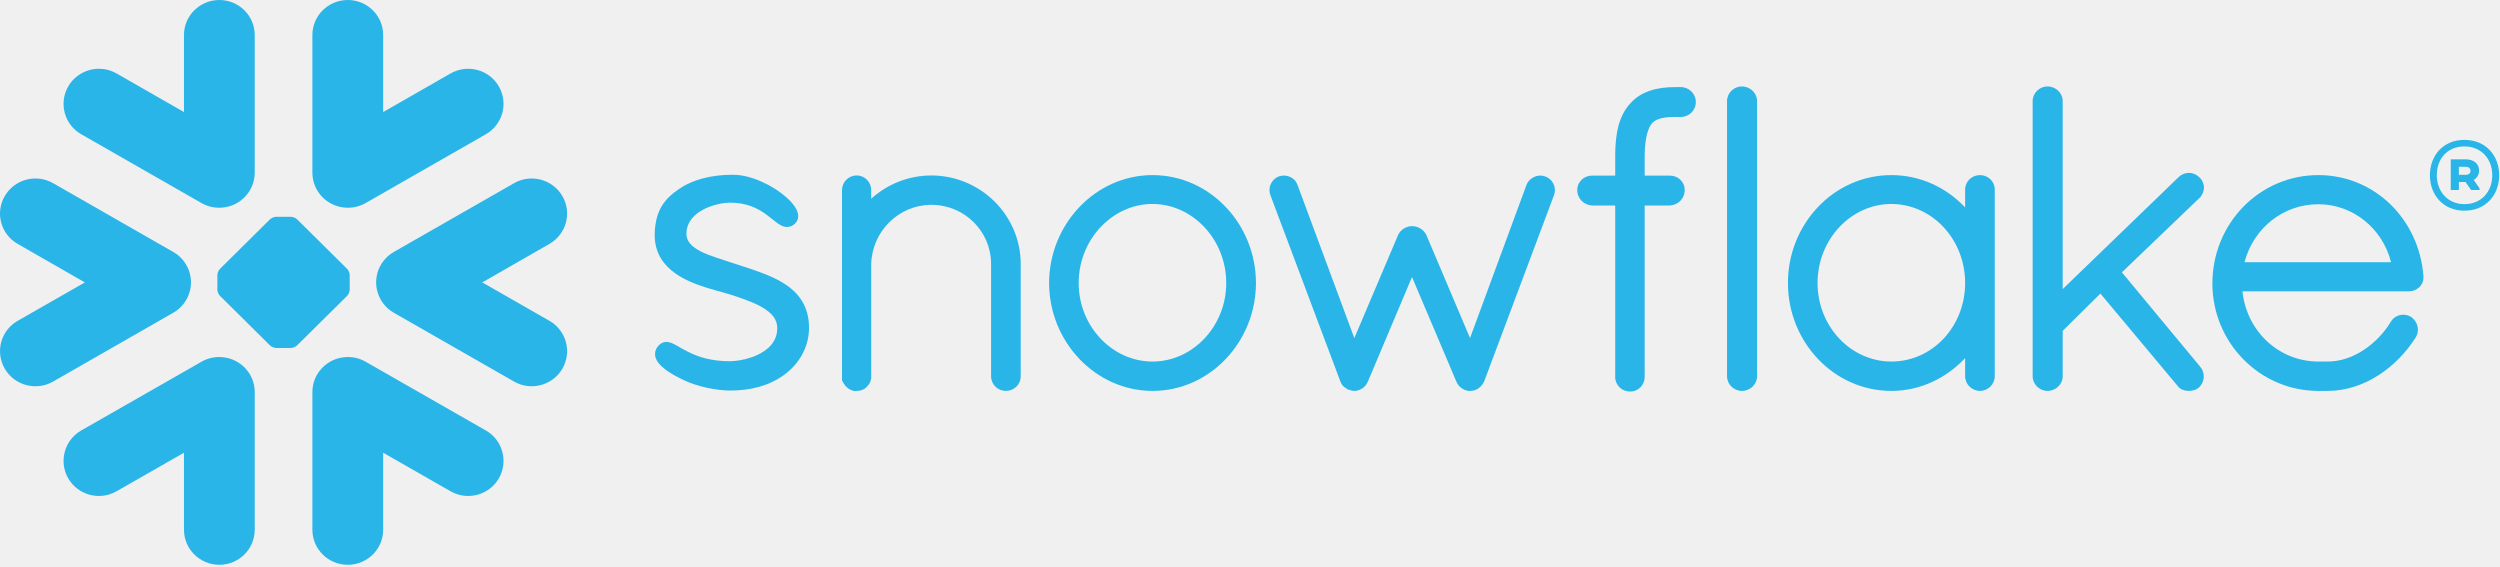
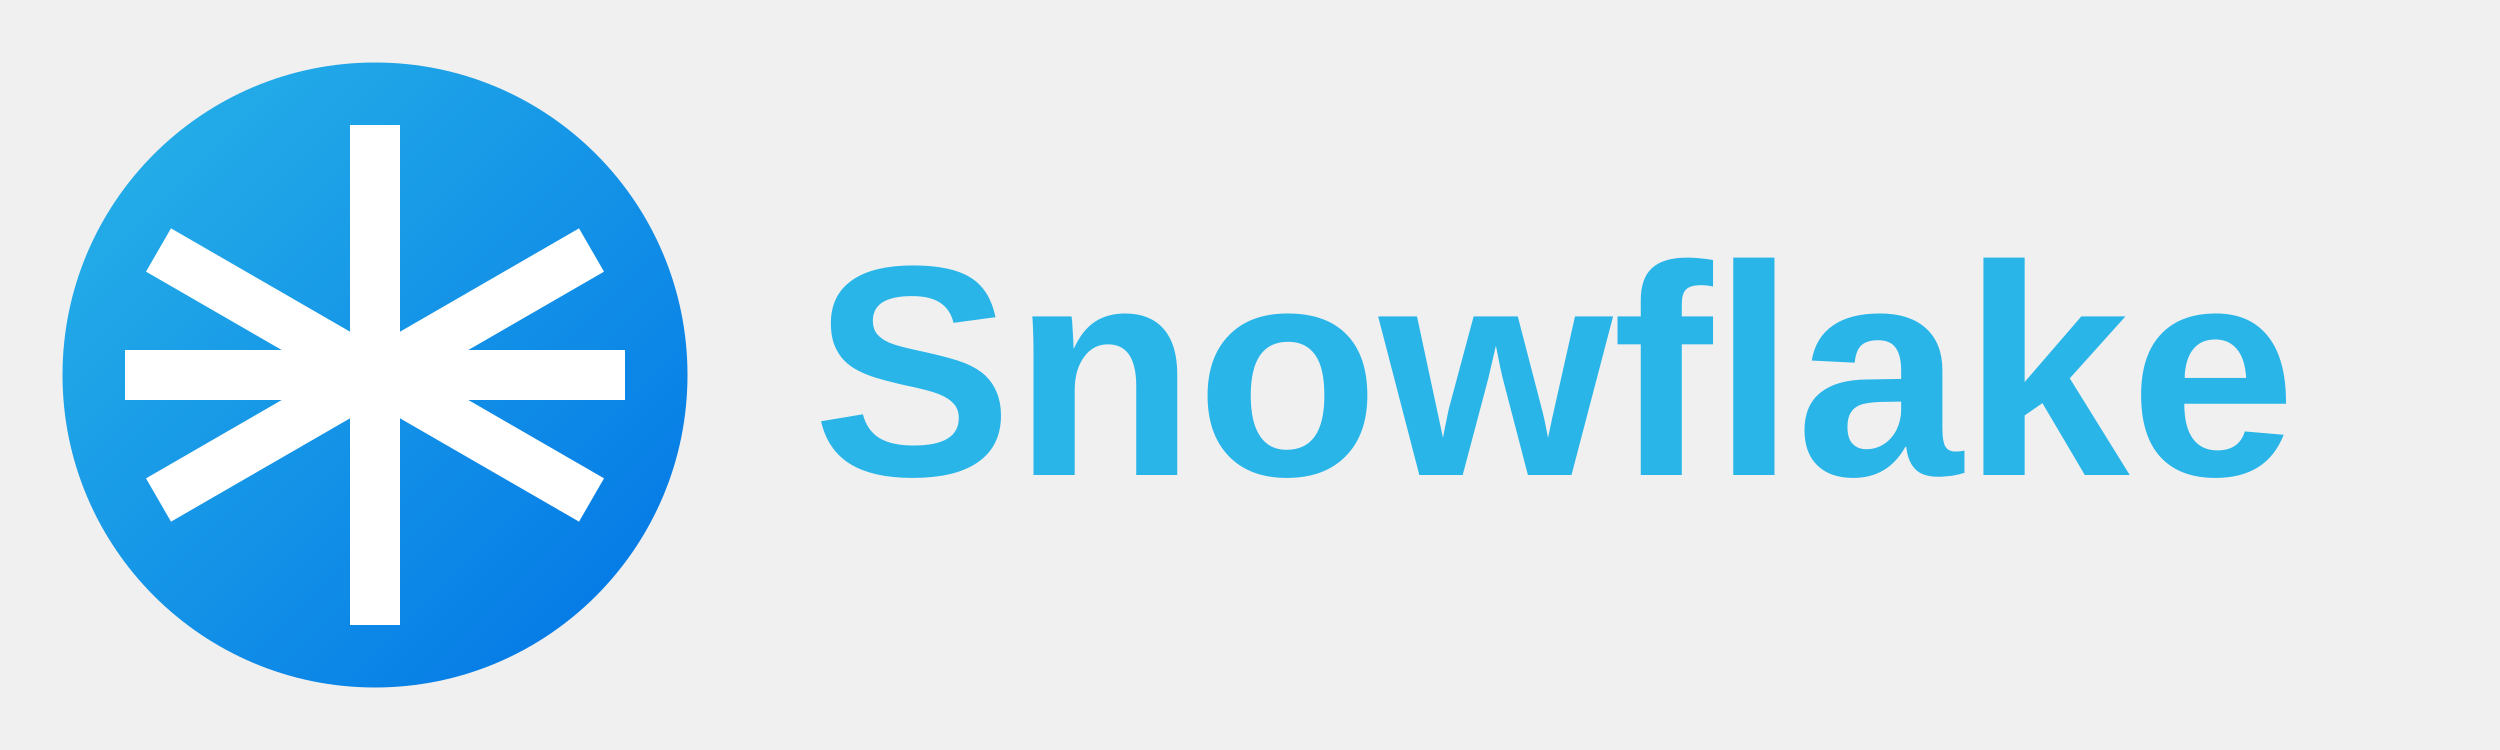
- <svg xmlns="http://www.w3.org/2000/svg" version="1.1" viewBox="0 0 1625 368" width="1625" height="368">
+ <svg xmlns="http://www.w3.org/2000/svg" viewBox="0 0 200 60">
  <defs>
-     <clipPath clipPathUnits="userSpaceOnUse" id="cp1">
-       <path d="M0 0L1624.47 0L1624.47 367.11L0 367.11L0 0Z" />
-     </clipPath>
+     <linearGradient id="snowflakeGrad" x1="0%" y1="0%" x2="100%" y2="100%">
+       <stop offset="0%" style="stop-color:#29B5E8" />
+       <stop offset="100%" style="stop-color:#0073E6" />
+     </linearGradient>
  </defs>
-   <style>
- 		.shp0 { fill: #29b5e8; }
- 		.spinning-snowflake {
- 			transform-origin: 184px 184px;
- 			animation: spin 4s linear infinite;
- 		}
- 		@keyframes spin {
- 			from { transform: rotate(0deg); }
- 			to { transform: rotate(360deg); }
- 		}
- 	</style>
-   <g id="HOMEPAGE">
-     <g id="Snowflake-Homepage-platform-alt-3-Copy">
-       <g id="Components-/-Navigation-/-Main">
-         <g id="Logo-/-Snowflake-Blue">
-           <g id="Layer">
-             <g id="Clip-Path: Fill-1" clip-path="url(#cp1)">
-               <g class="spinning-snowflake">
-                 <path class="shp0" d="M123.11 190.26C121.46 195.56 117.88 200.27 112.61 203.28L34.52 248.01C23.49 254.3 9.44 250.57 3.11 239.69C-3.26 228.75 0.49 214.83 11.51 208.52L55.15 183.57L11.51 158.55C0.49 152.25 -3.28 138.33 3.11 127.43C9.44 116.52 23.49 112.78 34.52 119.07L112.61 163.77C118.1 166.91 121.77 171.89 123.31 177.46C123.83 179.25 124.06 181.04 124.15 182.84C124.21 185.32 123.89 187.83 123.11 190.26Z" />
-                 <path class="shp0" d="M144.3 232.15C156.19 233 165.58 242.86 165.58 254.86L165.58 344.29C165.58 356.9 155.26 367.11 142.59 367.11C129.86 367.11 119.58 356.9 119.58 344.29L119.58 294.27L75.79 319.3C64.81 325.64 50.77 321.89 44.39 311C38.05 300.09 41.8 286.1 52.8 279.8L130.95 235.13C135.15 232.7 139.81 231.77 144.3 232.15Z" />
-                 <path class="shp0" d="M224.34 134.96C212.42 134.09 203.05 124.21 203.05 112.22L203.05 22.78C203.05 10.21 213.31 0 226.05 0C238.78 0 249.06 10.21 249.06 22.78L249.06 72.83L292.82 47.76C303.82 41.46 317.87 45.2 324.21 56.09C330.54 67.04 326.81 80.97 315.8 87.27L237.66 131.98C233.46 134.38 228.81 135.32 224.34 134.96Z" />
-                 <path class="shp0" d="M52.8 87.27C41.8 80.97 38.05 67.04 44.39 56.09C50.77 45.2 64.81 41.46 75.79 47.76L119.58 72.83L119.58 22.78C119.58 10.21 129.86 0 142.59 0C155.26 0 165.58 10.21 165.58 22.78L165.58 112.22C165.58 124.21 156.19 134.09 144.3 134.96C139.81 135.32 135.15 134.38 130.95 131.98L52.8 87.27Z" />
-                 <path class="shp0" d="M193.15 224.46C192.22 225.41 190.43 226.18 189.07 226.18L179.52 226.18C178.21 226.18 176.39 225.41 175.44 224.46L142.98 192.31C142.05 191.4 141.3 189.58 141.3 188.3L141.3 178.81C141.3 177.5 142.05 175.68 142.98 174.76L175.44 142.6C176.39 141.66 178.21 140.91 179.52 140.91L189.07 140.91C190.4 140.91 192.22 141.66 193.15 142.6L225.63 174.76C226.56 175.68 227.31 177.5 227.31 178.81L227.31 188.3C227.31 189.58 226.56 191.4 225.63 192.31L193.15 224.46Z" />
-                 <path class="shp0" d="M199.67 183.38C199.67 182.08 198.88 180.27 197.95 179.31L188.54 170.03C187.62 169.11 185.79 168.35 184.48 168.35L184.11 168.35C182.8 168.35 180.98 169.11 180.07 170.03L170.66 179.31C169.72 180.27 169 182.08 169 183.38L169 183.75C169 185.03 169.72 186.82 170.66 187.76L180.07 197.06C180.99 197.98 182.8 198.74 184.11 198.74L184.48 198.74C185.79 198.74 187.62 197.98 188.54 197.06L197.95 187.76C198.88 186.82 199.67 185.03 199.67 183.75L199.67 183.38Z" />
-                 <path class="shp0" d="M315.8 279.8C326.81 286.1 330.54 300.09 324.21 311C317.87 321.89 303.81 325.64 292.82 319.3L249.06 294.27L249.06 344.29C249.06 356.9 238.78 367.11 226.05 367.11C213.31 367.11 203.05 356.9 203.05 344.29L203.05 254.86C203.05 242.86 212.42 233 224.34 232.15C228.81 231.77 233.46 232.7 237.66 235.13L315.8 279.8Z" />
-                 <path class="shp0" d="M313.47 183.57L357.11 208.52C368.13 214.83 371.9 228.75 365.53 239.69C359.17 250.57 345.1 254.3 334.12 248.01L255.97 203.28C250.75 200.27 247.14 195.56 245.53 190.26C244.77 187.83 244.41 185.32 244.5 182.84C244.54 181.04 244.81 179.25 245.31 177.46C246.87 171.89 250.54 166.91 255.97 163.77L334.12 119.07C345.1 112.78 359.17 116.52 365.53 127.43C371.9 138.33 368.13 152.25 357.11 158.55L313.47 183.57Z" />
-               </g>
-               <path class="shp0" d="M1004.87 114.87C1008.49 116.41 1010.68 119.92 1010.7 123.62C1010.7 124.78 1010.46 125.93 1010.02 127.08L964.85 247.54L964.85 247.58C964.11 249.37 962.92 250.97 961.38 252.14C960.72 252.63 959.92 253.13 958.93 253.51C957.99 253.87 956.88 254.09 955.72 254.09L954.52 254.09C952.82 253.84 951.22 253.19 949.79 252.12C948.44 251.12 947.28 249.7 946.61 247.89L946.58 247.89L917.8 180.05L889.05 248.17L888.93 248.26C888.23 250.09 886.95 251.51 885.52 252.46C883.99 253.44 882.28 254.09 880.44 254.09C879 254.09 877.92 253.7 877.11 253.44C876.62 253.35 876.13 253.19 875.74 252.95C875.39 252.73 875.16 252.53 875.01 252.39C874.2 251.95 873.42 251.42 872.89 250.8C872.15 249.92 871.65 249.03 871.3 248.12L871.3 248.08L825.84 127.08L825.85 127.08C825.4 125.93 825.16 124.77 825.16 123.6C825.18 119.88 827.28 116.46 830.73 114.87L830.77 114.83L830.82 114.83C831.99 114.35 833.23 114.1 834.45 114.1C836.36 114.11 838.22 114.67 839.8 115.68C841.36 116.67 842.68 118.17 843.32 120.1L843.35 120.1L880.31 219.78L908.7 152.89L908.72 152.86C909.51 150.99 910.92 149.56 912.48 148.56C914.07 147.58 915.87 146.98 917.8 146.98C919.78 146.98 921.67 147.54 923.3 148.54C924.92 149.55 926.35 150.99 927.14 152.86L927.19 152.89L955.52 219.74L992.28 120.01L992.28 119.96C993.06 118.12 994.42 116.65 996.03 115.65C997.6 114.67 999.41 114.11 1001.29 114.1C1002.45 114.1 1003.66 114.35 1004.76 114.83C1004.8 114.83 1004.82 114.84 1004.82 114.84L1004.87 114.87Z" />
-               <path class="shp0" d="M816.37 183.95C816.34 202.96 808.96 220.48 796.8 233.26C784.73 246.02 767.88 254.09 749.14 254.09C730.55 254.09 713.67 246.02 701.56 233.26C689.43 220.48 681.92 202.96 681.92 183.95C681.92 164.94 689.43 147.4 701.56 134.62C713.67 121.87 730.55 113.81 749.14 113.81C767.88 113.81 784.73 121.87 796.8 134.62C808.96 147.4 816.34 164.94 816.37 183.95ZM782.79 147.58C773.98 138.27 762.06 132.58 749.11 132.58C736.16 132.58 724.21 138.27 715.42 147.58C706.65 156.87 701.14 169.74 701.14 183.95C701.14 198.15 706.65 210.89 715.42 220.13C724.21 229.4 736.16 235 749.11 235C762.06 235 774.03 229.4 782.79 220.13C791.54 210.89 797.05 198.15 797.05 183.95C797.05 169.74 791.54 156.87 782.79 147.58Z" />
-               <path class="shp0" d="M605.39 114.05C637.5 114.1 663.47 140.07 663.47 171.58L663.47 244.58C663.47 247.25 662.38 249.72 660.58 251.41C658.82 253.1 656.4 254.09 653.83 254.09C651.29 254.09 648.87 253.1 647.09 251.41C645.35 249.72 644.2 247.25 644.2 244.58L644.2 171.58C644.2 161 639.93 151.41 632.9 144.44C625.89 137.46 616.22 133.14 605.39 133.14C594.73 133.14 585.09 137.46 578.06 144.44C570.98 151.43 566.56 161.05 566.28 171.68L566.28 246.02L566.2 246.37C566.06 246.91 565.89 247.62 565.61 248.36C565.34 248.99 564.91 249.66 564.4 250.31C564.37 250.36 564.33 250.4 564.28 250.42C564.16 250.52 564.13 250.65 564.03 250.75L564 250.74C563.18 251.82 562.15 252.66 561.04 253.19C559.72 253.8 558.32 254.09 556.94 254.09L554.86 254.09L554.48 253.97C551.81 253.2 549.66 251.47 548.35 249.18C548.08 248.74 547.81 248.29 547.71 247.88L547.69 247.82L547.3 247.43L547.3 123.62C547.3 121.06 548.31 118.65 550.01 116.91C551.73 115.15 554.2 114.05 556.94 114.05C559.58 114.05 562 115.21 563.63 116.93C565.31 118.68 566.27 121.06 566.28 123.62L566.28 129.17C576.56 119.88 590.32 114.05 605.39 114.05Z" />
-               <path class="shp0" d="M1575.25 179.43L1575.25 180.37C1575.25 183.02 1574.06 185.39 1572.25 186.96C1570.45 188.53 1568.12 189.35 1565.6 189.38L1457.59 189.38C1460.34 215.5 1481.38 234.8 1506.51 235L1512.88 235C1521.19 235.03 1529.29 232.18 1536.41 227.47C1543.55 222.8 1549.72 216.28 1554.06 209.1C1554.95 207.57 1556.24 206.4 1557.63 205.69C1559.06 204.91 1560.59 204.56 1562.14 204.56C1563.85 204.56 1565.54 205 1567.02 205.89L1567.13 205.94L1567.25 206.02C1569.95 207.99 1571.65 211 1571.65 214.3C1571.65 215.97 1571.21 217.68 1570.28 219.23L1570.25 219.29L1570.22 219.31C1564.18 228.83 1555.96 237.51 1546.19 243.8C1536.4 250.1 1525.05 254.09 1512.88 254.09L1506.4 254.09C1487.45 253.96 1470.31 246.02 1457.96 233.33C1445.64 220.68 1438.05 203.31 1438.05 184.21C1438.05 164.8 1445.71 147.17 1458.13 134.42C1470.55 121.69 1487.81 113.81 1506.93 113.81C1525.18 113.81 1541.58 121 1553.72 132.77C1565.86 144.55 1573.8 160.9 1575.21 179.29L1575.25 179.43ZM1554.16 170.41C1548.69 148.4 1529.19 132.71 1506.93 132.76C1484.12 132.76 1464.88 148.11 1458.92 170.41L1554.16 170.41Z" />
-               <path class="shp0" d="M1132.19 56.18C1137.65 56.18 1142.07 60.46 1142.1 65.72L1142.1 244.58C1142.07 249.83 1137.65 254.09 1132.19 254.09C1129.56 254.09 1127.15 252.97 1125.41 251.28C1123.67 249.58 1122.57 247.19 1122.57 244.58L1122.57 65.72C1122.57 63.11 1123.67 60.71 1125.41 59C1127.15 57.28 1129.56 56.18 1132.19 56.18Z" />
-               <path class="shp0" d="M502.76 180.54C510.49 184.21 517.3 188.88 521.5 195.96C524.28 200.62 525.87 206.33 525.87 213.05C525.87 225.29 519.79 236.13 510.01 243.43L510 243.43L510 243.45C500.01 250.74 488.15 253.87 474.41 253.87L474.38 253.87C465.55 253.73 453.93 251.51 444.86 247.27C440.77 245.36 437.22 243.41 434.25 241.44C431.36 239.45 429.05 237.45 427.48 235.22C426.47 233.67 425.77 231.96 425.77 230.09C425.77 228.96 426.02 227.86 426.52 226.83C427.04 225.79 427.77 224.89 428.61 224.08C429.21 223.51 429.94 223.05 430.73 222.71C431.51 222.41 432.36 222.27 433.14 222.27C434.43 222.27 435.56 222.55 436.62 222.99C437.71 223.43 438.74 223.98 439.84 224.58C442.06 225.83 444.52 227.32 447.55 228.83C453.6 231.82 461.95 234.8 474.41 234.8C477.95 234.8 483.44 234.02 488.72 232.18C494.02 230.3 499.01 227.32 502.01 223.27C504 220.54 505.2 217.36 505.22 213.3L505.22 213.1C505.19 210.3 504.34 208.08 502.84 205.94C501.29 203.85 499.01 201.95 496.19 200.19C490.54 196.73 482.79 194.12 475.49 191.71C470.31 189.99 462.1 188.2 453.88 185.19C445.65 182.19 437.26 177.94 431.61 170.85C427.89 166.14 425.52 160.13 425.55 152.83C425.55 152.5 425.55 152.16 425.56 151.83C425.77 144.31 427.36 138.54 430.22 133.85C433.02 129.18 437 125.8 441.52 122.71C450.19 116.8 462.12 113.59 476.41 113.59C482.58 113.59 489.05 115.41 495.09 118.1C501.11 120.78 506.7 124.34 510.94 128.08C513.8 130.59 516.04 133.09 517.49 135.72C518.27 137.21 518.82 138.8 518.82 140.49C518.82 141.41 518.64 142.34 518.26 143.25C517.83 144.12 517.23 144.91 516.52 145.57C515.8 146.18 515.05 146.68 514.18 147.03C513.36 147.38 512.46 147.54 511.56 147.54C510.15 147.54 508.85 147.1 507.75 146.56C506.59 146.01 505.59 145.26 504.51 144.44C502.42 142.87 500.21 140.96 497.59 139.07C492.3 135.34 485.39 131.74 474.47 131.72C470.78 131.72 465.61 132.62 460.84 134.51C456.01 136.39 451.6 139.31 448.96 143.06C447.23 145.57 446.2 148.4 446.18 151.91C446.23 154.48 446.96 156.37 448.48 158.22C449.97 160.07 452.26 161.72 455.2 163.28C461.06 166.31 469.28 168.62 477.37 171.33C486.17 174.22 494.99 176.9 502.76 180.54Z" />
-               <path class="shp0" d="M1296.59 123.3L1296.59 244.58C1296.59 247.19 1295.47 249.58 1293.77 251.28C1292.03 252.97 1289.63 254.09 1286.98 254.09C1284.34 254.09 1281.91 252.97 1280.2 251.28C1278.46 249.58 1277.34 247.19 1277.34 244.58L1277.34 232.75C1265.23 245.72 1248.22 254.09 1229.39 254.09C1210.65 254.09 1193.79 246.11 1181.70 233.33C1169.58 220.61 1162.16 203.09 1162.16 183.95C1162.16 164.81 1169.58 147.27 1181.70 134.54C1193.79 121.77 1210.65 113.81 1229.39 113.81C1248.2 113.81 1265.23 121.94 1277.34 134.84L1277.34 123.3C1277.34 120.64 1278.45 118.17 1280.23 116.46C1282.01 114.79 1284.41 113.81 1286.98 113.81C1289.53 113.81 1291.96 114.79 1293.71 116.46C1295.49 118.17 1296.59 120.64 1296.59 123.3ZM1263.16 147.48C1254.44 138.23 1242.48 132.62 1229.39 132.58C1216.41 132.58 1204.49 138.23 1195.69 147.48C1186.95 156.76 1181.41 169.61 1181.41 183.95C1181.41 198.28 1186.95 211.05 1195.69 220.25C1204.44 229.45 1216.41 235 1229.39 235C1242.51 235 1254.47 229.45 1263.19 220.28C1271.88 211.05 1277.34 198.29 1277.34 183.95C1277.34 169.61 1271.88 156.76 1263.16 147.48Z" />
-               <path class="shp0" d="M1429.56 128.76L1379.22 177.02L1430.07 238.30L1430.07 238.32C1431.62 240.15 1432.46 242.42 1432.46 244.65C1432.46 247.31 1431.32 249.91 1429.32 251.86L1429.19 251.99L1429.08 252.07C1426.94 253.73 1424.51 254.09 1422.79 254.09C1421.54 254.09 1420.14 253.91 1418.70 253.36C1417.43 252.87 1416.15 251.92 1415.21 250.55L1365.25 190.81L1340.75 215.07L1340.75 244.58C1340.75 249.83 1336.30 254.09 1330.84 254.09C1328.21 254.09 1325.80 252.97 1324.08 251.28C1322.37 249.58 1321.22 247.19 1321.22 244.58L1321.22 65.72C1321.22 63.11 1322.37 60.71 1324.08 59C1325.80 57.28 1328.21 56.18 1330.84 56.18C1336.30 56.18 1340.75 60.46 1340.75 65.72L1340.75 187.90L1416 115.21C1417.86 113.37 1420.29 112.35 1422.77 112.35C1425.23 112.35 1427.62 113.34 1429.47 115.15L1429.50 115.15C1429.50 115.15 1429.53 115.16 1429.54 115.21C1429.54 115.21 1429.59 115.21 1429.60 115.26L1429.59 115.26C1431.52 117.03 1432.56 119.47 1432.56 121.90C1432.56 124.38 1431.52 126.88 1429.60 128.76L1429.56 128.76Z" />
-               <path class="shp0" d="M1092.49 56.61C1097.91 56.61 1102.29 60.95 1102.29 66.32C1102.29 71.69 1097.91 76.04 1092.49 76.04L1090.34 76.04C1090.03 76.04 1089.75 75.99 1089.45 75.99C1089.22 75.99 1088.95 76.04 1088.70 76.04L1088.20 76.04C1083.96 76.04 1080.83 76.51 1078.56 77.23C1076.31 77.99 1074.93 78.94 1073.86 80.08C1072.78 81.36 1071.57 83.43 1070.69 86.73C1069.77 90.01 1069.14 94.52 1069.04 100.55L1069.04 114.16L1085.49 114.16C1090.78 114.16 1095 118.27 1095.06 123.28L1095.06 123.64C1095.06 126.33 1093.97 128.81 1092.19 130.57C1090.45 132.34 1088.03 133.43 1085.39 133.58L1069.04 133.58L1069.04 245.08C1069.02 250.34 1064.82 254.49 1059.70 254.52C1057 254.52 1054.52 253.51 1052.76 251.82C1050.98 250.09 1049.87 247.69 1049.87 245.08L1049.89 244.81L1049.89 133.58L1034.80 133.58C1032.14 133.43 1029.74 132.26 1027.99 130.49C1026.25 128.67 1025.18 126.16 1025.21 123.44C1025.21 118.38 1029.40 114.19 1034.69 114.16L1049.89 114.16L1049.89 100.49C1049.95 93.43 1050.55 87.21 1052.03 81.70C1053.50 76.21 1055.91 71.38 1059.58 67.34L1059.58 67.33L1059.59 67.31L1059.60 67.33C1063.15 63.23 1067.73 60.53 1072.69 58.89C1077.72 57.23 1083.11 56.61 1088.66 56.61C1088.94 56.61 1089.22 56.64 1089.48 56.65C1089.78 56.64 1090.05 56.61 1090.34 56.61L1092.49 56.61Z" />
-               <path class="shp0" d="M1601.85 136.94C1587.80 136.94 1579.44 126.37 1579.44 113.93C1579.44 101.39 1587.80 90.92 1601.85 90.92C1616 90.92 1624.47 101.39 1624.47 113.93C1624.47 126.47 1616 136.94 1601.85 136.94ZM1601.85 95.17C1591.09 95.17 1583.92 102.87 1583.92 113.93C1583.92 124.50 1591.09 132.69 1601.85 132.69C1612.81 132.69 1619.98 124.60 1619.98 113.93C1619.98 103.27 1612.81 95.17 1601.85 95.17ZM1592.98 103.56L1602.65 103.56C1607.93 103.56 1611.41 106.43 1611.41 110.87C1611.41 113.64 1610.02 115.71 1607.93 116.99L1611.71 122.42L1611.71 123.51L1606.23 123.51L1602.55 118.28L1598.27 118.28L1598.27 123.51L1592.98 123.51L1592.98 103.56ZM1598.27 108.40L1598.27 113.64L1602.55 113.64C1604.54 113.64 1605.84 112.75 1605.84 111.07C1605.84 109.29 1604.64 108.40 1602.55 108.40L1598.27 108.40Z" />
-             </g>
-           </g>
-         </g>
-       </g>
-     </g>
+   <circle cx="30" cy="30" r="25" fill="url(#snowflakeGrad)" />
+   <g fill="white" transform="translate(30,30)">
+     <rect x="-2" y="-20" width="4" height="40" />
+     <rect x="-20" y="-2" width="40" height="4" />
+     <rect x="-2" y="-20" width="4" height="40" transform="rotate(60)" />
+     <rect x="-2" y="-20" width="4" height="40" transform="rotate(-60)" />
  </g>
+   <text x="65" y="38" font-family="Arial, sans-serif" font-size="24" font-weight="bold" fill="#29B5E8">Snowflake</text>
</svg>
